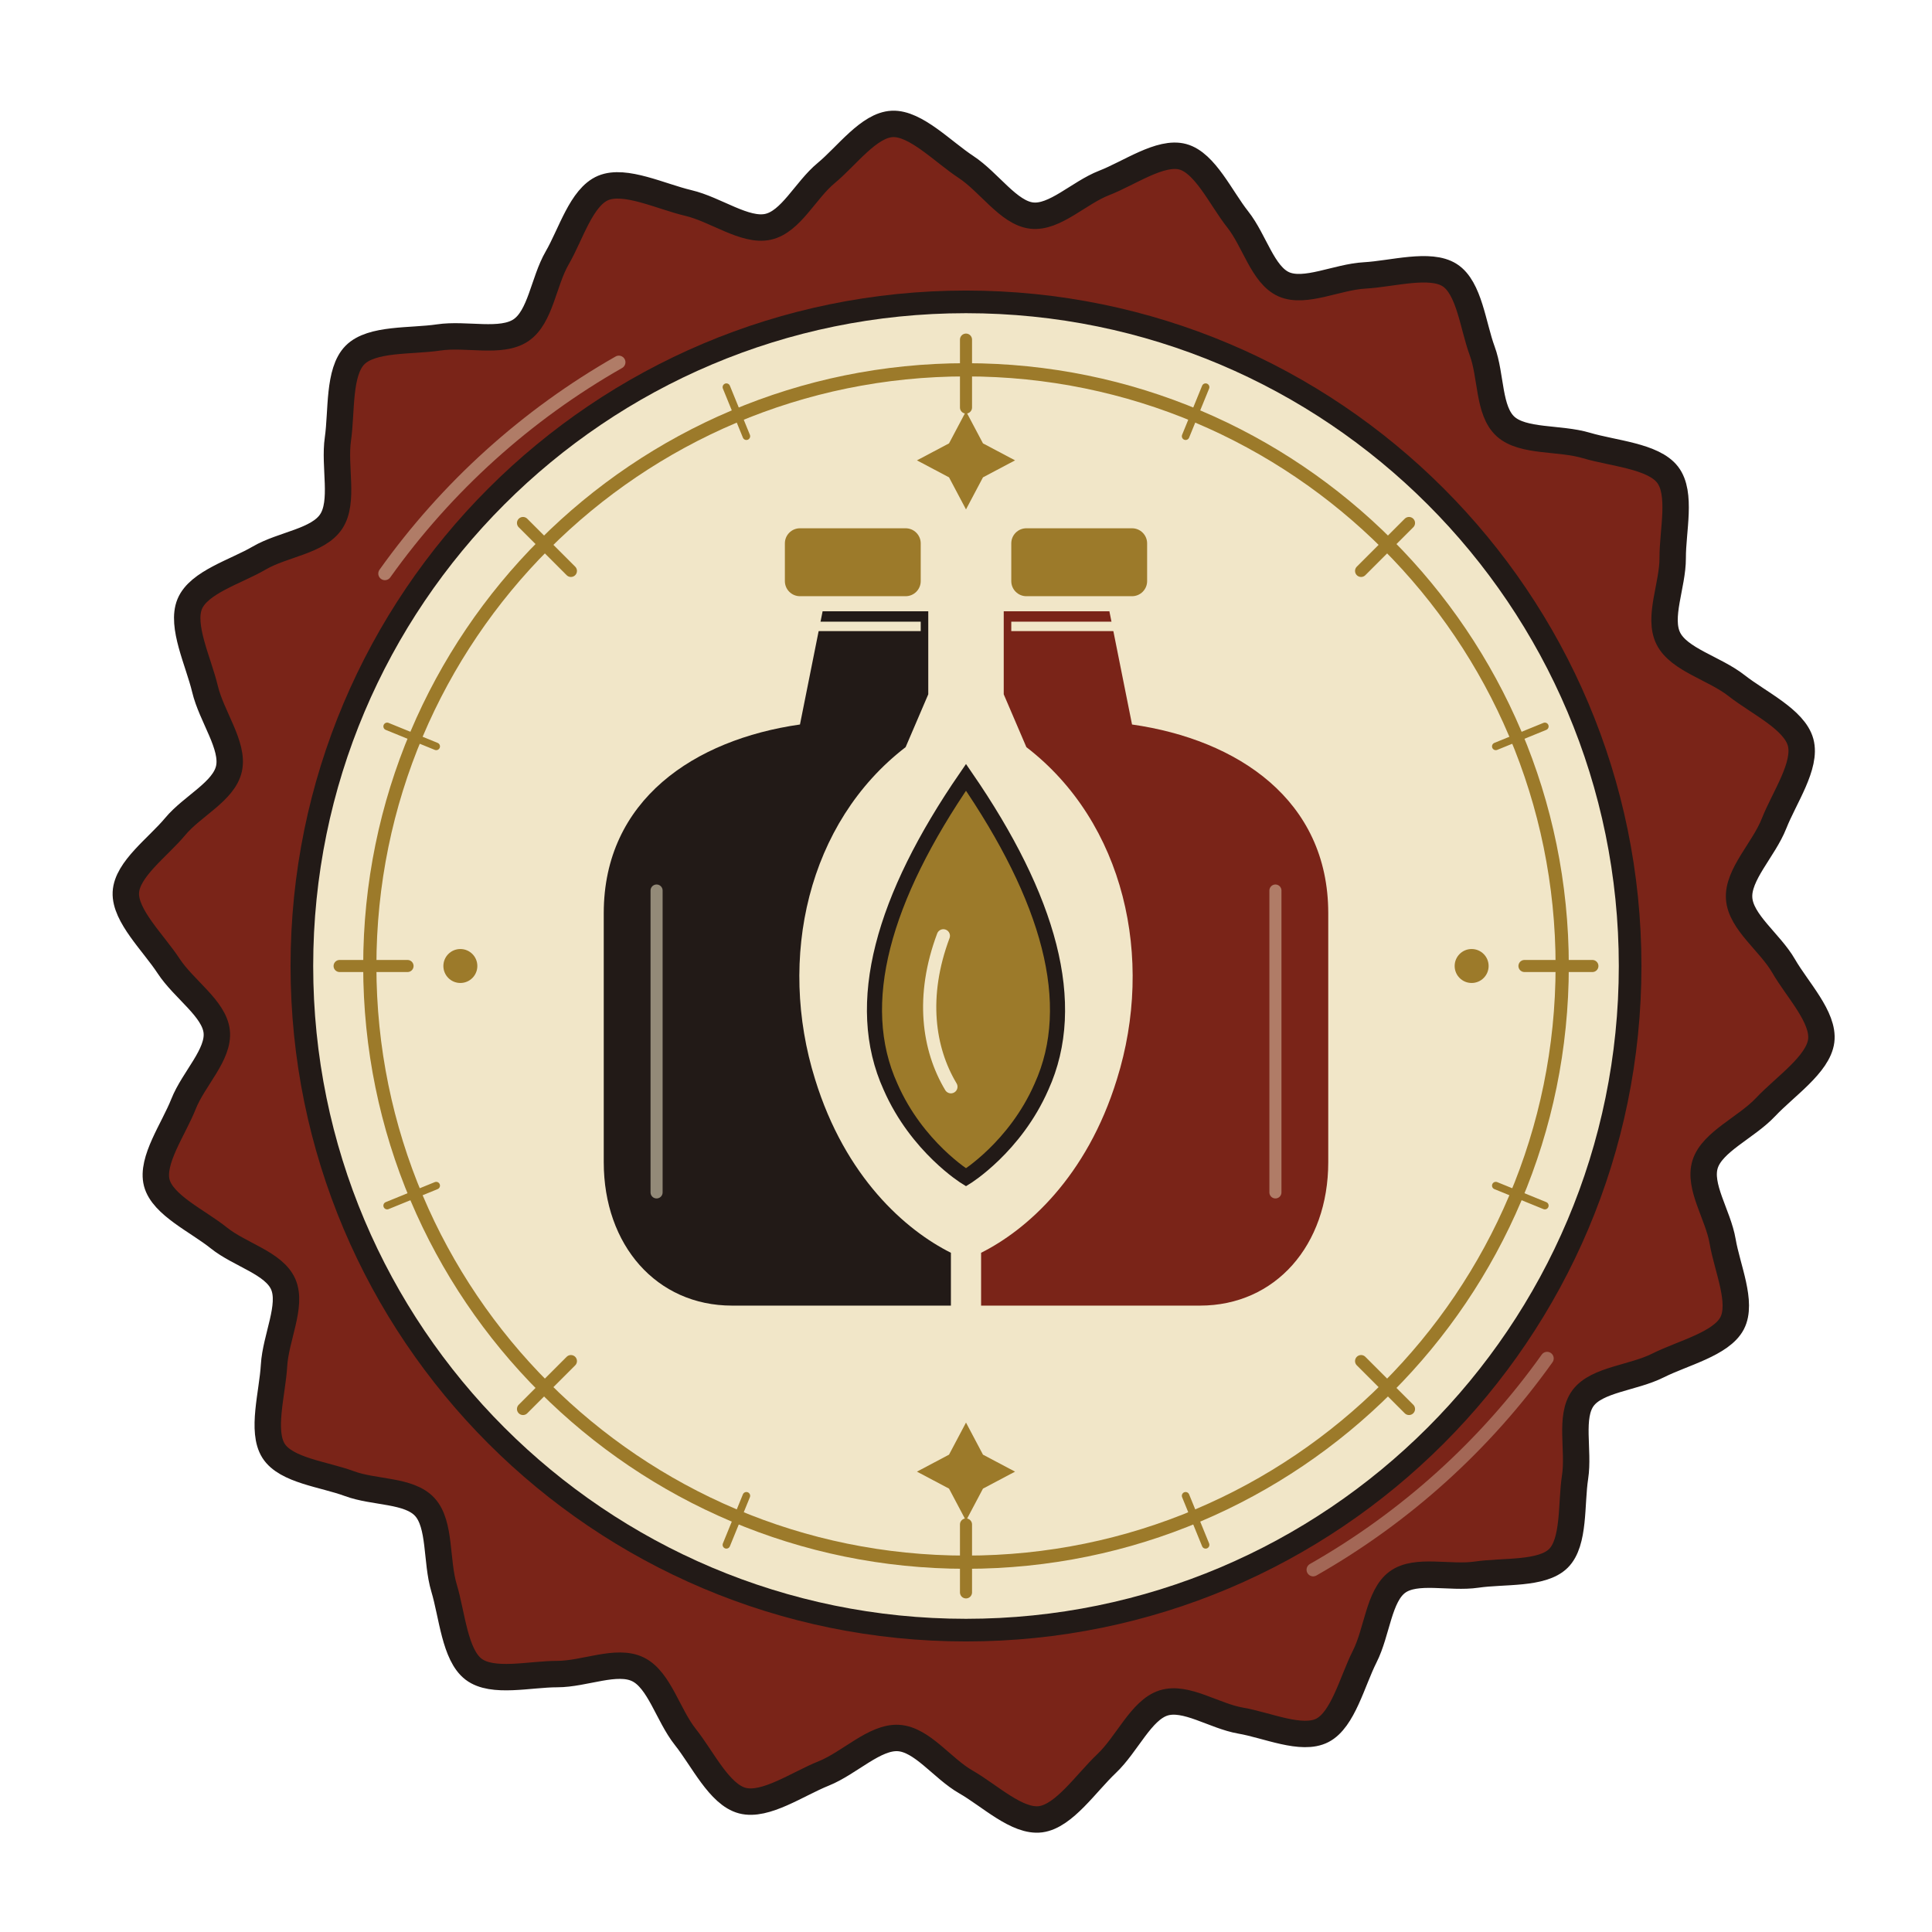
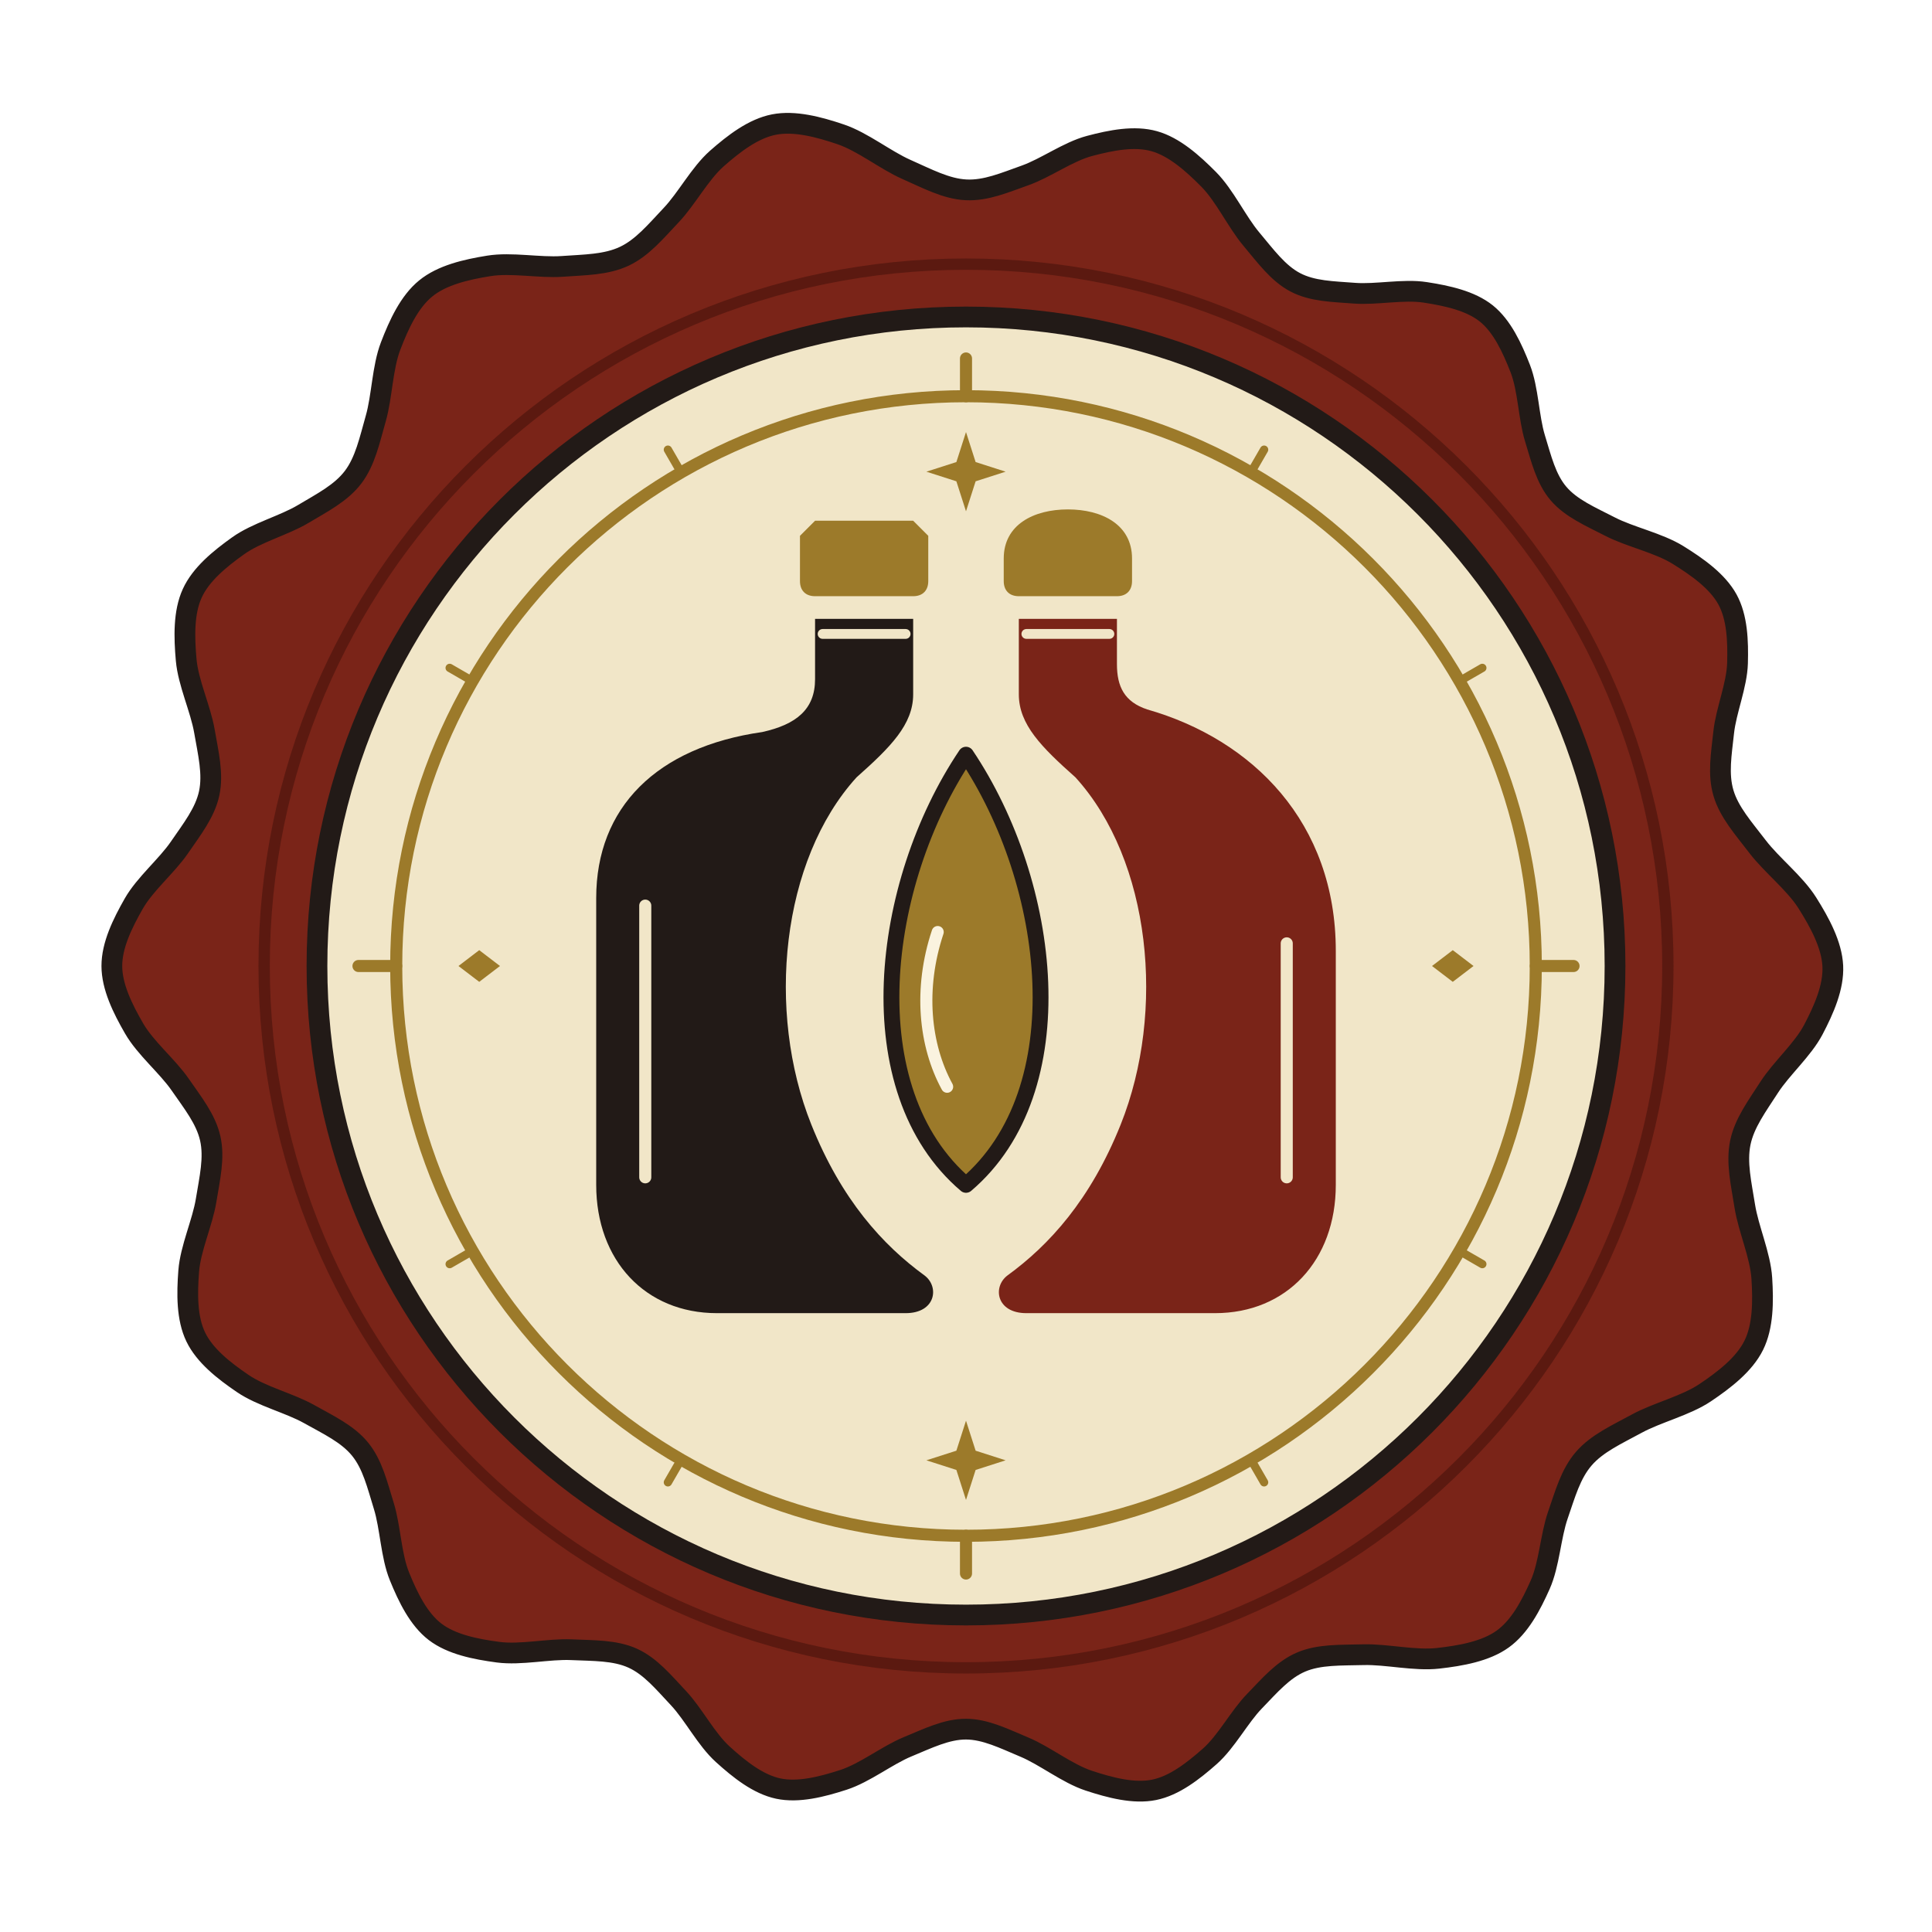
<svg xmlns="http://www.w3.org/2000/svg" viewBox="0 0 512 512" fill="none">
-   <path d="M 472.68 256.00 C 476.30 262.29, 483.43 269.60, 482.64 275.83 C 481.84 282.06, 473.05 287.92, 467.92 293.37 C 462.80 298.81, 453.79 302.55, 451.89 308.49 C 449.99 314.42, 455.33 321.95, 456.52 328.98 C 457.71 336.01, 461.88 345.19, 459.03 350.67 C 456.17 356.15, 445.96 358.57, 439.38 361.87 C 432.79 365.18, 423.19 365.57, 419.53 370.50 C 415.87 375.43, 418.50 384.36, 417.41 391.44 C 416.32 398.52, 417.33 408.68, 412.99 412.99 C 408.64 417.30, 398.45 416.24, 391.34 417.29 C 384.23 418.34, 375.28 415.66, 370.33 419.28 C 365.38 422.90, 364.97 432.47, 361.66 439.01 C 358.35 445.56, 355.93 455.73, 350.45 458.56 C 344.97 461.39, 335.81 457.18, 328.78 455.98 C 321.76 454.77, 314.25 449.42, 308.33 451.31 C 302.41 453.21, 298.69 462.22, 293.27 467.35 C 287.84 472.49, 281.99 481.30, 275.78 482.12 C 269.57 482.94, 262.28 475.84, 256.00 472.25 C 249.72 468.67, 244.39 460.97, 238.10 460.59 C 231.81 460.21, 225.16 467.22, 218.27 469.99 C 211.37 472.76, 202.84 478.79, 196.73 477.18 C 190.63 475.58, 186.24 466.13, 181.63 460.33 C 177.02 454.53, 174.74 445.18, 169.08 442.40 C 163.42 439.62, 154.92 443.65, 147.66 443.65 C 140.40 443.64, 130.51 446.16, 125.51 442.36 C 120.51 438.56, 119.83 428.01, 117.68 420.85 C 115.53 413.69, 116.79 404.01, 112.60 399.40 C 108.41 394.79, 99.22 395.65, 92.54 393.16 C 85.85 390.68, 75.82 389.70, 72.50 384.49 C 69.18 379.27, 72.19 369.23, 72.62 361.87 C 73.05 354.52, 77.51 346.00, 75.07 340.37 C 72.64 334.73, 63.59 332.55, 58.00 328.07 C 52.41 323.58, 43.11 319.38, 41.55 313.46 C 39.99 307.54, 46.00 299.24, 48.64 292.56 C 51.29 285.88, 58.09 279.47, 57.43 273.37 C 56.77 267.28, 48.69 262.14, 44.68 256.00 C 40.66 249.86, 33.06 242.68, 33.35 236.52 C 33.64 230.36, 41.87 224.52, 46.42 219.05 C 50.98 213.57, 59.37 209.74, 60.69 203.67 C 62.01 197.59, 56.06 189.86, 54.33 182.60 C 52.59 175.33, 47.88 165.86, 50.28 160.07 C 52.68 154.28, 62.47 151.52, 68.72 147.87 C 74.97 144.23, 84.30 143.46, 87.77 138.20 C 91.24 132.95, 88.49 123.68, 89.55 116.33 C 90.60 108.97, 89.63 98.57, 94.08 94.08 C 98.53 89.60, 108.90 90.52, 116.23 89.43 C 123.55 88.33, 132.79 91.04, 138.03 87.53 C 143.27 84.01, 144.02 74.64, 147.66 68.35 C 151.30 62.07, 154.06 52.24, 159.85 49.81 C 165.64 47.39, 175.12 52.07, 182.40 53.79 C 189.68 55.50, 197.42 61.43, 203.51 60.11 C 209.60 58.79, 213.45 50.40, 218.95 45.86 C 224.44 41.31, 230.30 33.10, 236.48 32.84 C 242.65 32.57, 249.85 40.21, 256.00 44.25 C 262.15 48.30, 267.30 56.42, 273.40 57.13 C 279.50 57.84, 285.91 51.09, 292.59 48.49 C 299.27 45.90, 307.56 39.94, 313.46 41.55 C 319.37 43.16, 323.55 52.51, 328.01 58.14 C 332.48 63.78, 334.63 72.87, 340.24 75.35 C 345.85 77.82, 354.34 73.39, 361.66 72.99 C 368.99 72.58, 379.00 69.59, 384.19 72.92 C 389.38 76.25, 390.33 86.30, 392.79 92.98 C 395.26 99.66, 394.38 108.84, 398.98 113.02 C 403.58 117.20, 413.24 115.92, 420.40 118.05 C 427.56 120.18, 438.12 120.84, 441.94 125.81 C 445.75 130.78, 443.25 140.64, 443.28 147.87 C 443.31 155.11, 439.31 163.57, 442.13 169.21 C 444.95 174.84, 454.34 177.09, 460.19 181.68 C 466.03 186.27, 475.53 190.64, 477.18 196.73 C 478.84 202.83, 472.86 211.35, 470.14 218.24 C 467.43 225.13, 460.46 231.78, 460.89 238.07 C 461.31 244.37, 469.05 249.71, 472.68 256.00 Z" fill="#7A2418" stroke="#221A17" stroke-width="7" />
-   <circle cx="256" cy="256" r="176" fill="#F1E6C8" stroke="#221A17" stroke-width="6" />
-   <circle cx="256" cy="256" r="158" stroke="#9C7A2A" stroke-width="3.5" />
-   <line x1="404.0" y1="256.0" x2="422.0" y2="256.0" stroke="#9C7A2A" stroke-width="3.2" stroke-linecap="round" />
-   <line x1="396.4" y1="314.2" x2="409.4" y2="319.5" stroke="#9C7A2A" stroke-width="2.0" stroke-linecap="round" />
-   <line x1="360.7" y1="360.7" x2="373.4" y2="373.4" stroke="#9C7A2A" stroke-width="3.2" stroke-linecap="round" />
-   <line x1="314.2" y1="396.4" x2="319.5" y2="409.4" stroke="#9C7A2A" stroke-width="2.0" stroke-linecap="round" />
-   <line x1="256.0" y1="404.0" x2="256.0" y2="422.0" stroke="#9C7A2A" stroke-width="3.2" stroke-linecap="round" />
-   <line x1="197.8" y1="396.4" x2="192.5" y2="409.4" stroke="#9C7A2A" stroke-width="2.0" stroke-linecap="round" />
-   <line x1="151.3" y1="360.7" x2="138.6" y2="373.4" stroke="#9C7A2A" stroke-width="3.2" stroke-linecap="round" />
-   <line x1="115.6" y1="314.2" x2="102.6" y2="319.5" stroke="#9C7A2A" stroke-width="2.0" stroke-linecap="round" />
-   <line x1="108.0" y1="256.0" x2="90.0" y2="256.0" stroke="#9C7A2A" stroke-width="3.2" stroke-linecap="round" />
-   <line x1="115.6" y1="197.8" x2="102.6" y2="192.5" stroke="#9C7A2A" stroke-width="2.0" stroke-linecap="round" />
-   <line x1="151.3" y1="151.3" x2="138.6" y2="138.6" stroke="#9C7A2A" stroke-width="3.2" stroke-linecap="round" />
-   <line x1="197.8" y1="115.6" x2="192.5" y2="102.6" stroke="#9C7A2A" stroke-width="2.0" stroke-linecap="round" />
-   <line x1="256.0" y1="108.0" x2="256.0" y2="90.0" stroke="#9C7A2A" stroke-width="3.2" stroke-linecap="round" />
-   <line x1="314.2" y1="115.6" x2="319.5" y2="102.6" stroke="#9C7A2A" stroke-width="2.0" stroke-linecap="round" />
-   <line x1="360.7" y1="151.3" x2="373.4" y2="138.6" stroke="#9C7A2A" stroke-width="3.2" stroke-linecap="round" />
-   <line x1="396.4" y1="197.8" x2="409.4" y2="192.5" stroke="#9C7A2A" stroke-width="2.0" stroke-linecap="round" />
-   <path d="M 256.0 109.0 L 260.5 117.5 L 269.0 122.0 L 260.5 126.5 L 256.0 135.0 L 251.5 126.5 L 243.0 122.0 L 251.5 117.5 Z" fill="#9C7A2A" />
-   <path d="M 256.0 377.0 L 260.5 385.5 L 269.0 390.0 L 260.5 394.5 L 256.0 403.0 L 251.5 394.5 L 243.0 390.0 L 251.5 385.5 Z" fill="#9C7A2A" />
-   <circle cx="122" cy="256" r="4.5" fill="#9C7A2A" />
-   <circle cx="390" cy="256" r="4.5" fill="#9C7A2A" />
-   <path d="M 232 162 L 246 162 L 246 184 L 240 198 C 214 218, 206 254, 216 286 C 224 312, 240 326, 252 332 L 252 346 L 194 346 C 174 346, 160 330, 160 308 L 160 242 C 160 212, 184 196, 212 192 L 218 162 Z" fill="#221A17" />
-   <path d="M 280 162 L 266 162 L 266 184 L 272 198 C 298 218, 306 254, 296 286 C 288 312, 272 326, 260 332 L 260 346 L 318 346 C 338 346, 352 330, 352 308 L 352 242 C 352 212, 328 196, 300 192 L 294 162 Z" fill="#7A2418" />
-   <path d="M 102 152 A 194 194 0 0 1 164 96" stroke="#F1E6C8" stroke-width="3.5" stroke-linecap="round" opacity="0.45" />
-   <path d="M 410 360 A 194 194 0 0 1 348 416" stroke="#F1E6C8" stroke-width="3.5" stroke-linecap="round" opacity="0.35" />
-   <path d="M 174 236 L 174 316" stroke="#F1E6C8" stroke-width="3.2" stroke-linecap="round" opacity="0.55" />
-   <path d="M 338 236 L 338 316" stroke="#F1E6C8" stroke-width="3.2" stroke-linecap="round" opacity="0.45" />
-   <rect x="208" y="140" width="36" height="18" rx="4" fill="#9C7A2A" />
-   <rect x="268" y="140" width="36" height="18" rx="4" fill="#9C7A2A" />
-   <line x1="214" y1="166" x2="244" y2="166" stroke="#F1E6C8" stroke-width="2.5" />
-   <line x1="268" y1="166" x2="298" y2="166" stroke="#F1E6C8" stroke-width="2.5" />
-   <path d="M 256 206 C 278 238, 286 266, 276 288 C 269 304, 256 312, 256 312 C 256 312, 243 304, 236 288 C 226 266, 234 238, 256 206 Z" fill="#9C7A2A" stroke="#221A17" stroke-width="4" />
-   <path d="M 250 248 C 244 264, 246 278, 252 288" stroke="#F1E6C8" stroke-width="3.5" stroke-linecap="round" />
+   <path d="M 485.71 256.00 C 485.97 261.59, 483.37 267.48, 480.57 272.83 C 477.77 278.18, 472.12 283.09, 468.89 288.09 C 465.67 293.09, 462.29 297.57, 461.20 302.84 C 460.12 308.10, 461.44 313.67, 462.39 319.66 C 463.34 325.65, 466.51 332.63, 466.90 338.77 C 467.29 344.92, 467.26 351.48, 464.76 356.53 C 462.25 361.58, 457.02 365.63, 451.87 369.09 C 446.72 372.54, 439.19 374.33, 433.83 377.24 C 428.47 380.16, 423.22 382.51, 419.72 386.56 C 416.22 390.61, 414.78 395.97, 412.85 401.54 C 410.92 407.11, 410.59 414.51, 408.16 419.99 C 405.72 425.46, 402.75 431.12, 398.24 434.36 C 393.73 437.61, 387.23 438.78, 381.09 439.47 C 374.94 440.16, 367.42 438.35, 361.37 438.51 C 355.33 438.67, 349.65 438.40, 344.83 440.45 C 340.01 442.50, 336.50 446.65, 332.46 450.82 C 328.42 454.98, 325.04 461.53, 320.61 465.45 C 316.17 469.37, 311.18 473.26, 305.83 474.33 C 300.49 475.41, 294.26 473.78, 288.54 471.90 C 282.82 470.01, 276.94 465.30, 271.51 463.02 C 266.09 460.75, 261.17 458.26, 256.00 458.24 C 250.83 458.23, 245.91 460.69, 240.49 462.93 C 235.07 465.17, 229.20 469.85, 223.49 471.69 C 217.78 473.54, 211.57 475.12, 206.25 473.99 C 200.92 472.86, 195.96 468.91, 191.56 464.92 C 187.15 460.93, 183.82 454.31, 179.84 450.06 C 175.85 445.82, 172.40 441.58, 167.66 439.43 C 162.92 437.29, 157.33 437.46, 151.39 437.19 C 145.45 436.93, 138.04 438.64, 132.02 437.85 C 126.00 437.05, 119.65 435.78, 115.29 432.44 C 110.94 429.10, 108.14 423.35, 105.88 417.80 C 103.61 412.25, 103.47 404.77, 101.73 399.14 C 99.99 393.52, 98.74 388.12, 95.43 384.05 C 92.12 379.98, 87.05 377.62, 81.87 374.72 C 76.69 371.82, 69.34 370.06, 64.34 366.65 C 59.34 363.25, 54.26 359.27, 51.87 354.30 C 49.48 349.34, 49.55 342.88, 50.01 336.85 C 50.47 330.82, 53.67 323.97, 54.62 318.12 C 55.58 312.26, 56.87 306.83, 55.72 301.71 C 54.57 296.59, 51.09 292.26, 47.72 287.39 C 44.36 282.53, 38.53 277.76, 35.52 272.52 C 32.50 267.29, 29.65 261.51, 29.64 256.00 C 29.63 250.49, 32.46 244.71, 35.45 239.47 C 38.43 234.24, 44.23 229.46, 47.56 224.58 C 50.90 219.71, 54.34 215.36, 55.44 210.22 C 56.54 205.08, 55.19 199.63, 54.17 193.74 C 53.16 187.86, 49.88 180.97, 49.34 174.89 C 48.80 168.81, 48.64 162.29, 50.94 157.25 C 53.23 152.20, 58.21 148.14, 63.11 144.64 C 68.01 141.13, 75.25 139.26, 80.33 136.23 C 85.40 133.20, 90.36 130.69, 93.57 126.47 C 96.78 122.24, 97.94 116.68, 99.59 110.88 C 101.25 105.08, 101.32 97.41, 103.53 91.67 C 105.73 85.93, 108.48 79.98, 112.81 76.45 C 117.14 72.91, 123.48 71.44, 129.51 70.47 C 135.53 69.49, 142.97 71.02, 148.96 70.60 C 154.94 70.17, 160.60 70.19, 165.43 67.92 C 170.25 65.65, 173.80 61.31, 177.89 56.99 C 181.99 52.67, 185.46 46.00, 189.99 42.00 C 194.53 38.01, 199.64 34.08, 205.10 33.01 C 210.57 31.94, 216.93 33.62, 222.78 35.60 C 228.63 37.58, 234.64 42.44, 240.18 44.89 C 245.72 47.34, 250.75 50.05, 256.00 50.31 C 261.25 50.58, 266.24 48.41, 271.70 46.47 C 277.16 44.53, 283.06 40.18, 288.76 38.67 C 294.45 37.16, 300.63 35.94, 305.89 37.42 C 311.15 38.89, 316.02 43.20, 320.31 47.53 C 324.59 51.85, 327.78 58.80, 331.61 63.35 C 335.43 67.90, 338.70 72.42, 343.25 74.81 C 347.81 77.21, 353.20 77.26, 358.94 77.70 C 364.68 78.15, 371.89 76.58, 377.71 77.48 C 383.54 78.38, 389.70 79.72, 393.90 83.08 C 398.09 86.45, 400.74 92.19, 402.89 97.69 C 405.03 103.20, 405.08 110.59, 406.77 116.11 C 408.46 121.62, 409.68 126.87, 413.01 130.79 C 416.34 134.70, 421.46 136.88, 426.74 139.59 C 432.02 142.31, 439.50 143.86, 444.68 147.07 C 449.85 150.27, 455.15 154.05, 457.78 158.83 C 460.41 163.61, 460.62 169.88, 460.46 175.76 C 460.29 181.63, 457.42 188.32, 456.80 194.06 C 456.18 199.80, 455.24 205.13, 456.74 210.18 C 458.23 215.24, 462.07 219.53, 465.78 224.38 C 469.48 229.23, 475.65 234.02, 478.97 239.29 C 482.29 244.56, 485.44 250.41, 485.71 256.00 Z" fill="#7A2418" stroke="#221A17" stroke-width="5.5" stroke-linejoin="round" />
+   <circle cx="256" cy="256" r="186" stroke="#5B1910" stroke-width="3" />
+   <circle cx="256" cy="256" r="172" fill="#F1E6C8" stroke="#221A17" stroke-width="5.5" />
+   <circle cx="256" cy="256" r="151" stroke="#9C7A2A" stroke-width="3.2" />
+   <line x1="407.00" y1="256.00" x2="417.00" y2="256.00" stroke="#9C7A2A" stroke-width="3.2" stroke-linecap="round" />
+   <line x1="386.77" y1="331.50" x2="392.83" y2="335.00" stroke="#9C7A2A" stroke-width="2.2" stroke-linecap="round" />
+   <line x1="331.50" y1="386.77" x2="335.00" y2="392.83" stroke="#9C7A2A" stroke-width="2.2" stroke-linecap="round" />
+   <line x1="256.00" y1="407.00" x2="256.00" y2="417.00" stroke="#9C7A2A" stroke-width="3.2" stroke-linecap="round" />
+   <line x1="180.50" y1="386.77" x2="177.00" y2="392.83" stroke="#9C7A2A" stroke-width="2.2" stroke-linecap="round" />
+   <line x1="125.23" y1="331.50" x2="119.17" y2="335.00" stroke="#9C7A2A" stroke-width="2.2" stroke-linecap="round" />
+   <line x1="105.00" y1="256.00" x2="95.00" y2="256.00" stroke="#9C7A2A" stroke-width="3.2" stroke-linecap="round" />
+   <line x1="125.23" y1="180.50" x2="119.17" y2="177.00" stroke="#9C7A2A" stroke-width="2.2" stroke-linecap="round" />
+   <line x1="180.50" y1="125.23" x2="177.00" y2="119.17" stroke="#9C7A2A" stroke-width="2.2" stroke-linecap="round" />
+   <line x1="256.00" y1="105.00" x2="256.00" y2="95.00" stroke="#9C7A2A" stroke-width="3.2" stroke-linecap="round" />
+   <line x1="331.50" y1="125.23" x2="335.00" y2="119.17" stroke="#9C7A2A" stroke-width="2.2" stroke-linecap="round" />
+   <line x1="386.77" y1="180.50" x2="392.83" y2="177.00" stroke="#9C7A2A" stroke-width="2.2" stroke-linecap="round" />
+   <path d="M 256.00 114.50 L 258.55 122.45 L 266.50 125.00 L 258.55 127.55 L 256.00 135.50 L 253.45 127.55 L 245.50 125.00 L 253.45 122.45 Z" fill="#9C7A2A" />
+   <path d="M 256.00 376.50 L 258.55 384.45 L 266.50 387.00 L 258.55 389.55 L 256.00 397.50 L 253.45 389.55 L 245.50 387.00 L 253.45 384.45 Z" fill="#9C7A2A" />
+   <path d="M 127.00 251.80 L 132.50 256.00 L 127.00 260.20 L 121.50 256.00 Z" fill="#9C7A2A" />
+   <path d="M 385.00 251.80 L 390.50 256.00 L 385.00 260.20 L 379.50 256.00 Z" fill="#9C7A2A" />
+   <path d="M 216 164 L 242 164 L 242 184 C 242 192, 236 198, 227 206 C 207 228, 203 268, 215 298 C 223 318, 234 330, 245 338 C 249 341, 248 348, 240 348 L 190 348 C 171 348, 158 334, 158 314 L 158 238 C 158 214, 174 198, 202 194 C 211 192, 216 188, 216 180 Z" fill="#221A17" />
+   <path d="M 296 164 L 270 164 L 270 184 C 270 192, 276 198, 285 206 C 305 228, 309 268, 297 298 C 289 318, 278 330, 267 338 C 263 341, 264 348, 272 348 L 322 348 C 341 348, 354 334, 354 314 L 354 252 C 354 218, 332 196, 304 188 C 298 186, 296 182, 296 176 Z" fill="#7A2418" />
+   <path d="M 171 240 L 171 312" stroke="#F1E6C8" stroke-width="3.2" stroke-linecap="round" />
+   <path d="M 341 250 L 341 312" stroke="#F1E6C8" stroke-width="3.2" stroke-linecap="round" />
+   <path d="M 216 138 L 242 138 L 246 142 L 246 154 C 246 156.5, 244.5 158, 242 158 L 216 158 C 213.5 158, 212 156.5, 212 154 L 212 142 Z" fill="#9C7A2A" />
+   <path d="M 266 154 L 266 148 C 266 139, 274 135, 283 135 C 292 135, 300 139, 300 148 L 300 154 C 300 156.5, 298.5 158, 296 158 L 270 158 C 267.5 158, 266 156.5, 266 154 Z" fill="#9C7A2A" />
+   <line x1="218" y1="168" x2="240" y2="168" stroke="#F1E6C8" stroke-width="2.6" stroke-linecap="round" />
+   <line x1="272" y1="168" x2="294" y2="168" stroke="#F1E6C8" stroke-width="2.6" stroke-linecap="round" />
+   <path d="M 256.00 200.00 C 279.00 234.20, 285.50 288.92, 256.00 314.00 C 226.50 288.92, 233.00 234.20, 256.00 200.00 Z" fill="#9C7A2A" stroke="#221A17" stroke-width="4.2" stroke-linejoin="round" />
+   <path d="M 248.5 247 C 243.5 262, 245 277, 251 288" stroke="#FAF3DF" stroke-width="3.2" stroke-linecap="round" />
</svg>
